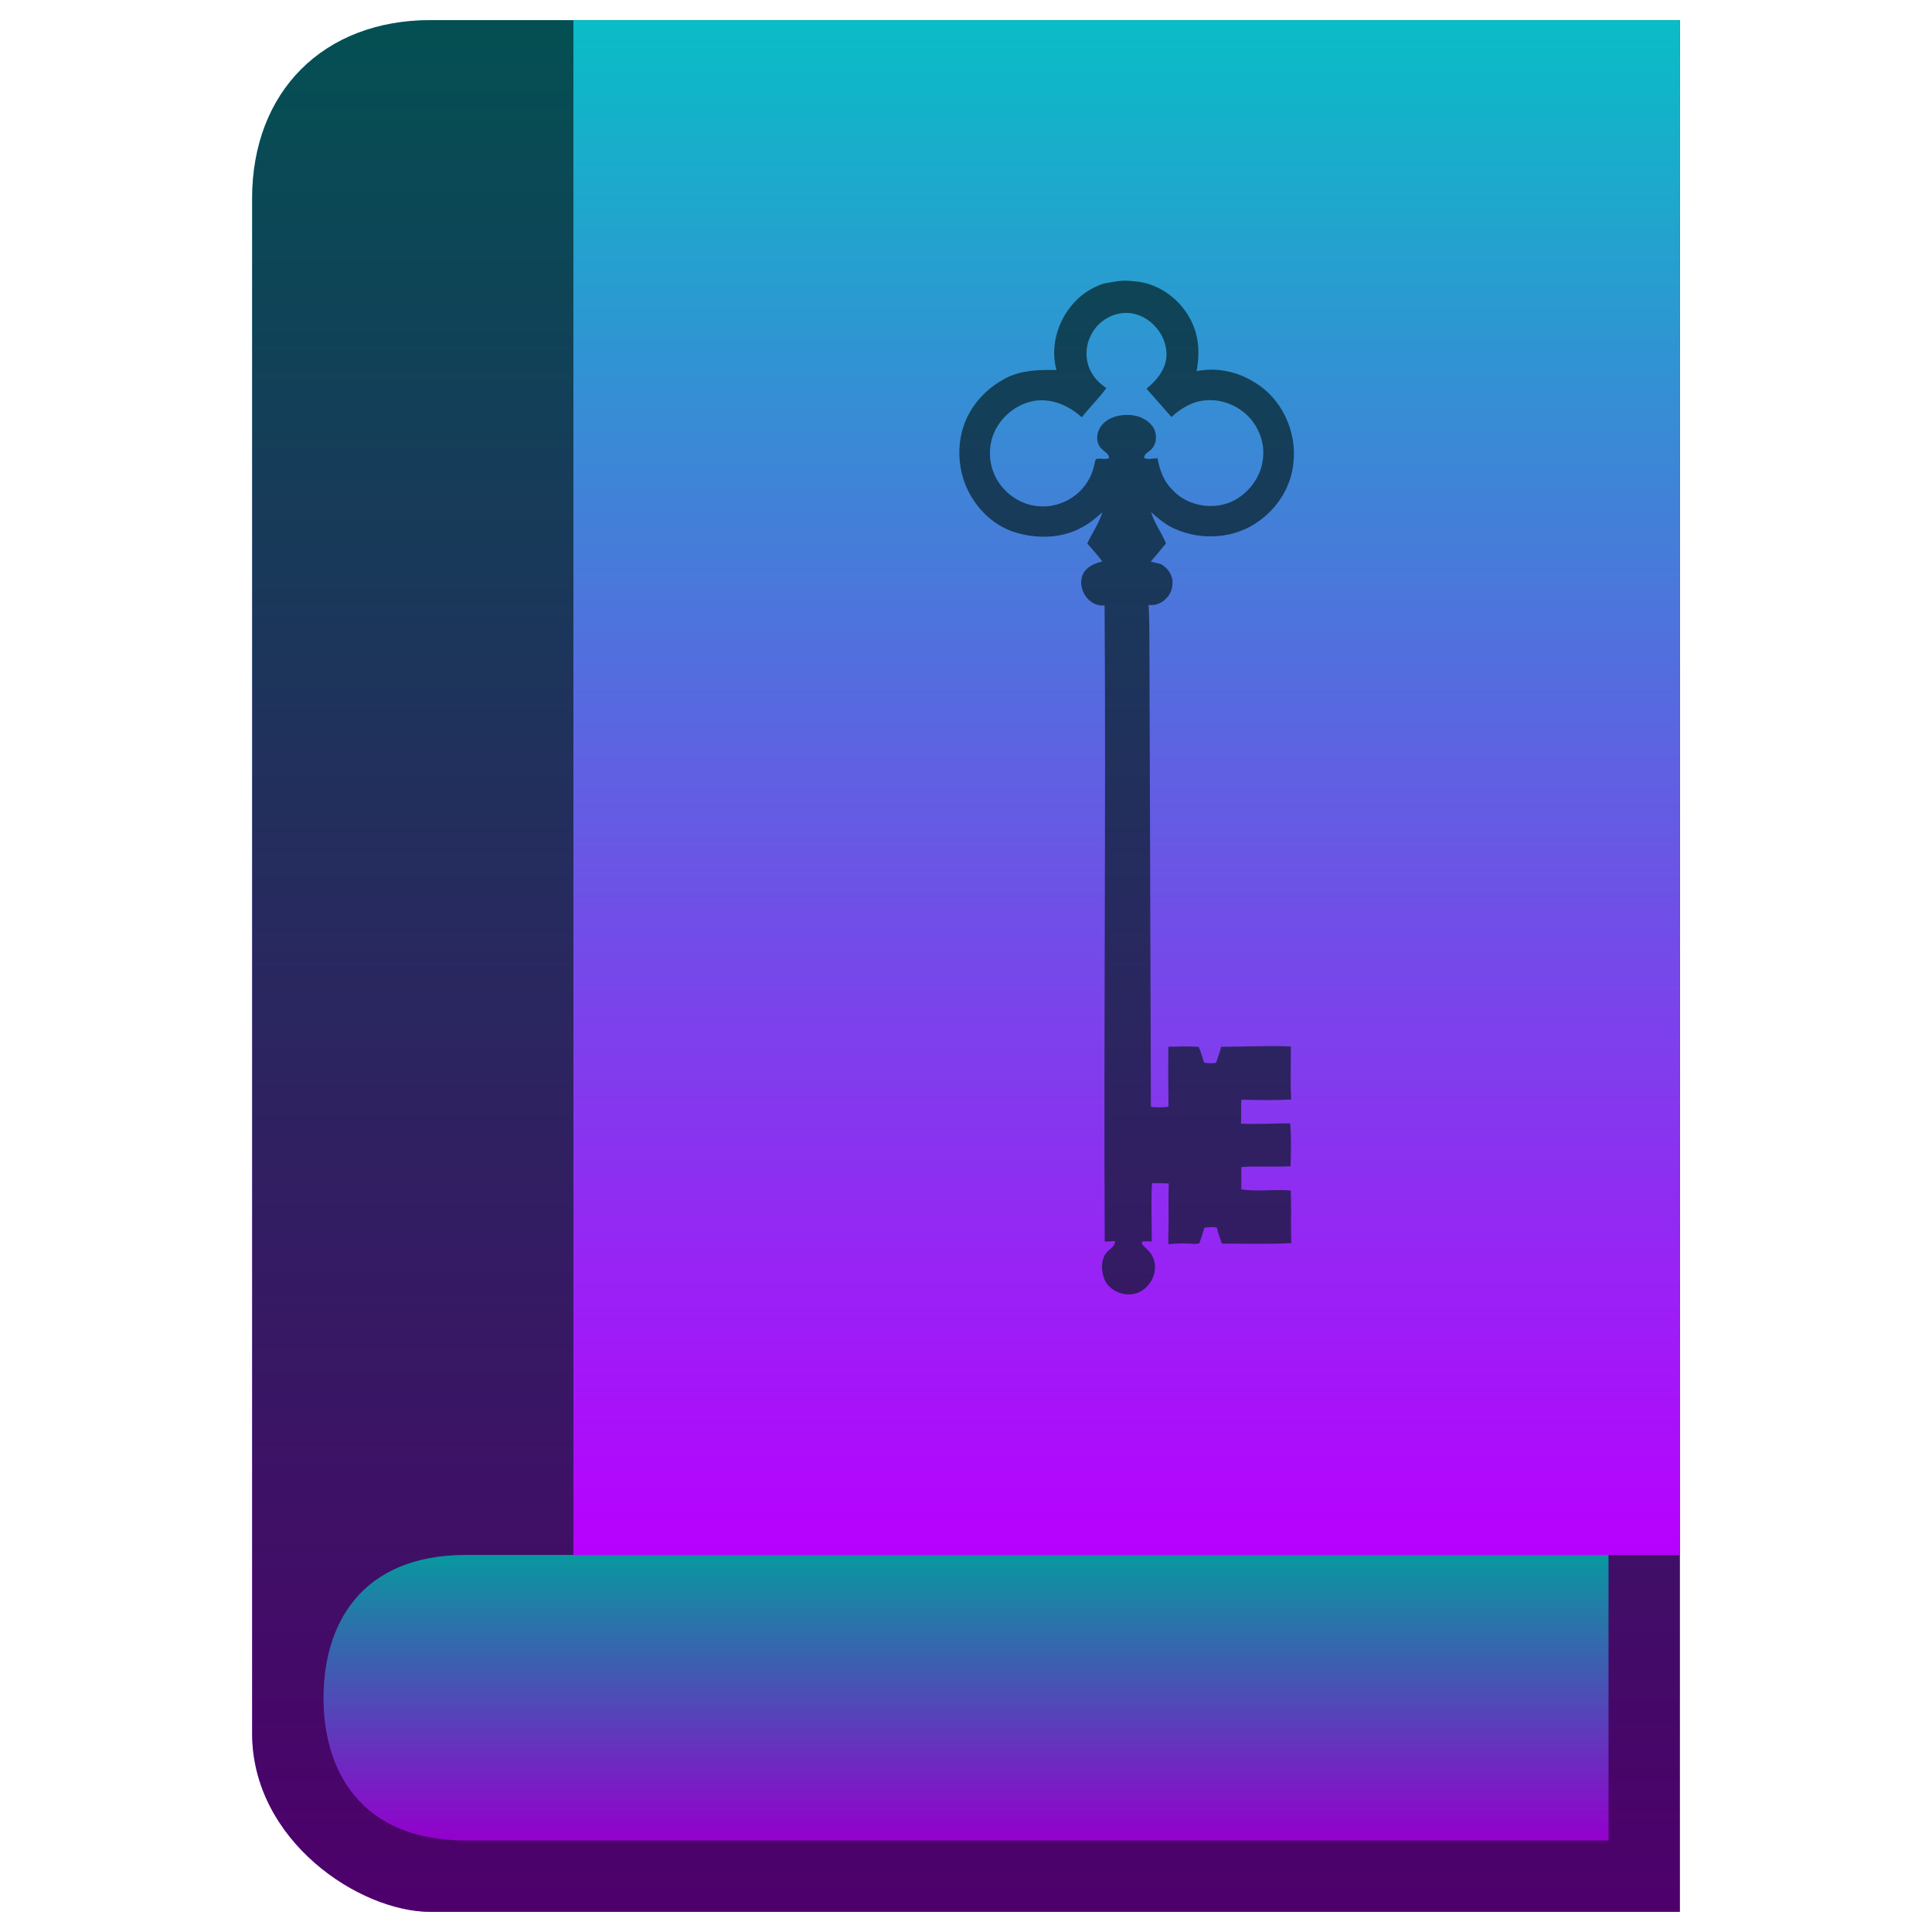
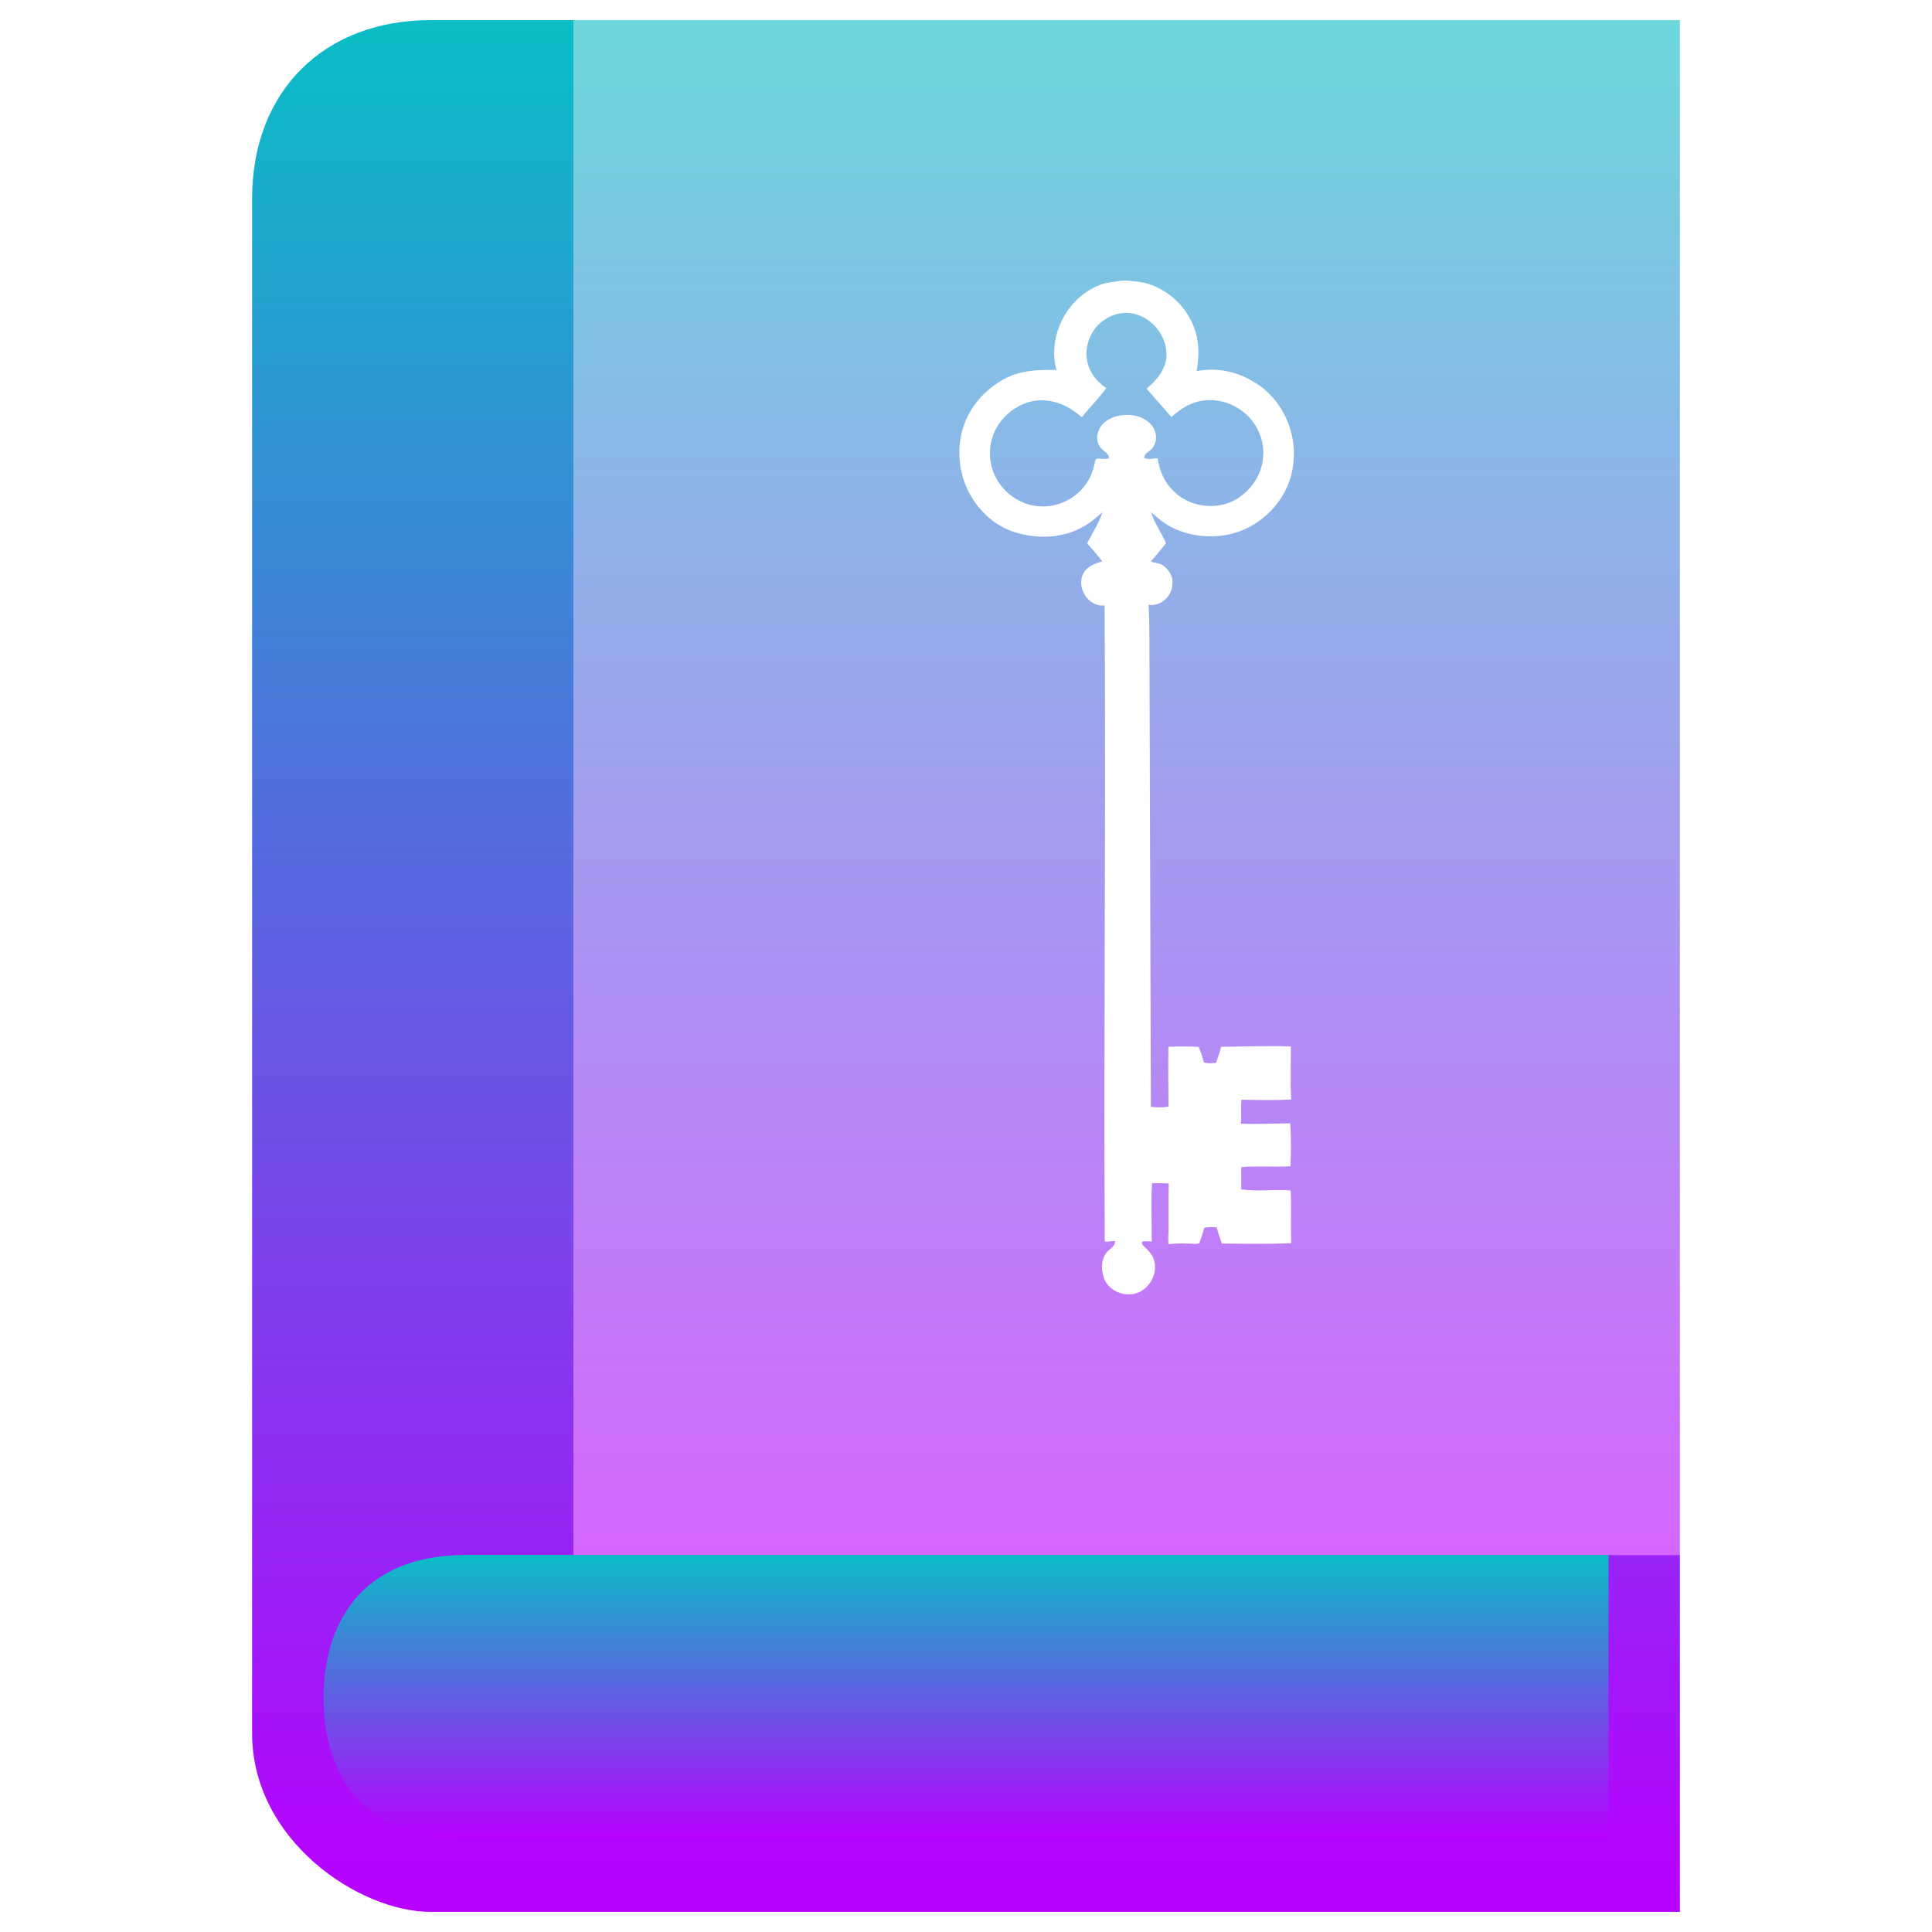
<svg xmlns="http://www.w3.org/2000/svg" width="48" height="48" viewBox="0 0 12.7 12.7" version="1.1" id="svg3073">
-   <defs id="defs3070">
+   <defs>
    <style id="current-color-scheme" type="text/css">
-       .ColorScheme-Text { color: #0abdc6; } .ColorScheme-Highlight { color:#5294e2; }
-      </style>
+    .ColorScheme-Text { color: #0abdc6; } .ColorScheme-Highlight { color:#5294e2; }
+   </style>
    <linearGradient id="arrongin" x1="0%" x2="0%" y1="0%" y2="100%">
-       <stop offset="0%" style="stop-color:#dd9b44; stop-opacity:1" id="stop9192" />
-       <stop offset="100%" style="stop-color:#ad6c16; stop-opacity:1" id="stop9194" />
+       <stop offset="0%" style="stop-color:#dd9b44; stop-opacity:1" />
+       <stop offset="100%" style="stop-color:#ad6c16; stop-opacity:1" />
    </linearGradient>
    <linearGradient id="aurora" x1="0%" x2="0%" y1="0%" y2="100%">
-       <stop offset="0%" style="stop-color:#09D4DF; stop-opacity:1" id="stop9197" />
-       <stop offset="100%" style="stop-color:#9269F4; stop-opacity:1" id="stop9199" />
+       <stop offset="0%" style="stop-color:#09D4DF; stop-opacity:1" />
+       <stop offset="100%" style="stop-color:#9269F4; stop-opacity:1" />
    </linearGradient>
    <linearGradient id="cyberneon" x1="0%" x2="0%" y1="0%" y2="100%">
-       <stop offset="0" style="stop-color:#0abdc6; stop-opacity:1" id="stop9202" />
-       <stop offset="1" style="stop-color:#ea00d9; stop-opacity:1" id="stop9204" />
+       <stop offset="0" style="stop-color:#0abdc6; stop-opacity:1" />
+       <stop offset="1" style="stop-color:#ea00d9; stop-opacity:1" />
    </linearGradient>
    <linearGradient id="fitdance" x1="0%" x2="0%" y1="0%" y2="100%">
-       <stop offset="0%" style="stop-color:#1AD6AB; stop-opacity:1" id="stop9207" />
-       <stop offset="100%" style="stop-color:#329DB6; stop-opacity:1" id="stop9209" />
+       <stop offset="0%" style="stop-color:#1AD6AB; stop-opacity:1" />
+       <stop offset="100%" style="stop-color:#329DB6; stop-opacity:1" />
    </linearGradient>
    <linearGradient id="oomox" x1="0%" x2="0%" y1="0%" y2="100%">
-       <stop offset="0%" style="stop-color:#0abdc6; stop-opacity:1" id="stop9212" />
-       <stop offset="100%" style="stop-color:#b800ff; stop-opacity:1" id="stop9214" />
+       <stop offset="0%" style="stop-color:#0abdc6; stop-opacity:1" />
+       <stop offset="100%" style="stop-color:#b800ff; stop-opacity:1" />
    </linearGradient>
    <linearGradient id="rainblue" x1="0%" x2="0%" y1="0%" y2="100%">
-       <stop offset="0%" style="stop-color:#00F260; stop-opacity:1" id="stop9217" />
-       <stop offset="100%" style="stop-color:#0575E6; stop-opacity:1" id="stop9219" />
+       <stop offset="0%" style="stop-color:#00F260; stop-opacity:1" />
+       <stop offset="100%" style="stop-color:#0575E6; stop-opacity:1" />
    </linearGradient>
    <linearGradient id="sunrise" x1="0%" x2="0%" y1="0%" y2="100%">
-       <stop offset="0%" style="stop-color: #FF8501; stop-opacity:1" id="stop9222" />
-       <stop offset="100%" style="stop-color: #FFCB01; stop-opacity:1" id="stop9224" />
+       <stop offset="0%" style="stop-color: #FF8501; stop-opacity:1" />
+       <stop offset="100%" style="stop-color: #FFCB01; stop-opacity:1" />
    </linearGradient>
    <linearGradient id="telinkrin" x1="0%" x2="0%" y1="0%" y2="100%">
-       <stop offset="0%" style="stop-color: #b2ced6; stop-opacity:1" id="stop9227" />
-       <stop offset="100%" style="stop-color: #6da5b7; stop-opacity:1" id="stop9229" />
+       <stop offset="0%" style="stop-color: #b2ced6; stop-opacity:1" />
+       <stop offset="100%" style="stop-color: #6da5b7; stop-opacity:1" />
    </linearGradient>
    <linearGradient id="60spsycho" x1="0%" x2="0%" y1="0%" y2="100%">
-       <stop offset="0%" style="stop-color: #df5940; stop-opacity:1" id="stop9232" />
-       <stop offset="25%" style="stop-color: #d8d15f; stop-opacity:1" id="stop9234" />
-       <stop offset="50%" style="stop-color: #e9882a; stop-opacity:1" id="stop9236" />
-       <stop offset="100%" style="stop-color: #279362; stop-opacity:1" id="stop9238" />
+       <stop offset="0%" style="stop-color: #df5940; stop-opacity:1" />
+       <stop offset="25%" style="stop-color: #d8d15f; stop-opacity:1" />
+       <stop offset="50%" style="stop-color: #e9882a; stop-opacity:1" />
+       <stop offset="100%" style="stop-color: #279362; stop-opacity:1" />
    </linearGradient>
    <linearGradient id="90ssummer" x1="0%" x2="0%" y1="0%" y2="100%">
-       <stop offset="0%" style="stop-color: #f618c7; stop-opacity:1" id="stop9241" />
-       <stop offset="20%" style="stop-color: #94ffab; stop-opacity:1" id="stop9243" />
-       <stop offset="50%" style="stop-color: #fbfd54; stop-opacity:1" id="stop9245" />
-       <stop offset="100%" style="stop-color: #0f83ae; stop-opacity:1" id="stop9247" />
+       <stop offset="0%" style="stop-color: #f618c7; stop-opacity:1" />
+       <stop offset="20%" style="stop-color: #94ffab; stop-opacity:1" />
+       <stop offset="50%" style="stop-color: #fbfd54; stop-opacity:1" />
+       <stop offset="100%" style="stop-color: #0f83ae; stop-opacity:1" />
    </linearGradient>
  </defs>
-   <g id="layer1">
-     <path style="fill:url(#oomox);fill-opacity:1;filter:url(#filter4577)" d="m 14,6 v 43 c 0,3 3,5 5,5 H 54 V 1 H 19 c -3,0 -5,2 -5,5 z" id="path39" class="ColorScheme-Text" transform="matrix(0.2346277,0,0,0.2346302,-1.62733,-0.1023209)" />
-     <path style="display:inline;fill:#000000;fill-opacity:0.967;filter:url(#filter4577-5);opacity:0.6" d="m 14,6 v 43 c 0,3 3,5 5,5 H 54 V 1 H 19 c -3,0 -5,2 -5,5 z" id="path39-6" transform="matrix(0.2346277,0,0,0.2346302,-1.627355,-0.1023385)" />
-     <path style="fill:url(#oomox);fill-opacity:1.0" d="m 16,48 c 0,2 1,4 4,4 H 52 V 44 H 20 c -3,0 -4,2 -4,4 z" id="path38" class="ColorScheme-Text" transform="matrix(0.2346277,0,0,0.2346302,-1.62733,-0.1023209)" />
-     <path id="path32" style="fill:url(#oomox);fill-opacity:1;filter:url(#filter4577)" class="ColorScheme-Text" d="M 23.001 1 L 23.001 44.001 L 54.001 44.001 L 54.001 1 L 23.001 1 z M 38.427 8.299 C 38.517 8.297 38.595 8.305 38.7 8.317 C 38.947 8.332 39.127 8.396 39.127 8.396 C 39.777 8.606 40.302 9.17 40.458 9.836 C 40.538 10.163 40.518 10.505 40.462 10.834 C 41.006 10.723 41.589 10.841 42.059 11.133 C 42.834 11.578 43.274 12.512 43.173 13.393 C 43.118 14.054 42.738 14.663 42.198 15.041 C 41.532 15.527 40.605 15.587 39.859 15.256 C 39.603 15.147 39.391 14.966 39.185 14.785 C 39.279 15.097 39.482 15.359 39.603 15.66 C 39.459 15.826 39.329 16.007 39.176 16.166 C 39.275 16.207 39.384 16.207 39.482 16.252 C 39.668 16.364 39.808 16.577 39.784 16.8 C 39.777 17.136 39.456 17.435 39.116 17.382 C 39.148 17.972 39.135 18.566 39.141 19.157 C 39.156 23.254 39.167 27.35 39.18 31.447 C 39.345 31.46 39.51 31.471 39.674 31.44 C 39.665 30.881 39.665 30.321 39.669 29.762 C 39.952 29.755 40.237 29.746 40.519 29.766 C 40.58 29.907 40.626 30.055 40.669 30.202 C 40.781 30.235 40.898 30.228 41.01 30.211 C 41.05 30.06 41.116 29.917 41.147 29.764 C 41.798 29.762 42.45 29.727 43.101 29.755 C 43.105 30.25 43.081 30.745 43.112 31.24 C 42.648 31.266 42.183 31.256 41.72 31.246 C 41.69 31.469 41.725 31.692 41.702 31.916 C 42.161 31.94 42.623 31.907 43.083 31.909 C 43.115 32.308 43.106 32.709 43.092 33.11 C 42.633 33.137 42.174 33.097 41.715 33.132 C 41.709 33.339 41.717 33.549 41.711 33.757 C 42.169 33.83 42.637 33.747 43.098 33.79 C 43.118 34.281 43.096 34.772 43.112 35.264 C 42.464 35.297 41.815 35.277 41.167 35.277 C 41.122 35.127 41.058 34.983 41.028 34.83 C 40.912 34.802 40.792 34.816 40.676 34.834 C 40.64 34.98 40.586 35.122 40.539 35.266 C 40.43 35.308 40.314 35.27 40.2 35.277 C 40.025 35.265 39.85 35.278 39.676 35.294 C 39.667 35.227 39.665 35.161 39.667 35.094 C 39.687 34.594 39.664 34.094 39.68 33.594 C 39.525 33.58 39.369 33.59 39.213 33.585 C 39.176 34.129 39.209 34.674 39.204 35.217 C 39.122 35.216 39.041 35.211 38.958 35.213 C 38.901 35.245 38.937 35.306 38.973 35.341 C 39.083 35.446 39.206 35.553 39.255 35.704 C 39.386 36.055 39.191 36.473 38.861 36.634 C 38.524 36.799 38.074 36.649 37.896 36.321 C 37.795 36.089 37.765 35.805 37.901 35.581 C 37.973 35.44 38.181 35.387 38.174 35.206 C 38.079 35.202 37.983 35.234 37.887 35.215 C 37.855 29.276 37.923 23.337 37.883 17.397 C 37.425 17.453 37.08 16.891 37.29 16.496 C 37.397 16.303 37.616 16.217 37.819 16.166 C 37.685 15.991 37.543 15.823 37.396 15.66 C 37.538 15.369 37.723 15.096 37.823 14.787 C 37.651 14.934 37.48 15.089 37.277 15.195 C 36.694 15.531 35.968 15.542 35.339 15.338 C 34.872 15.184 34.474 14.852 34.207 14.442 C 33.811 13.851 33.708 13.078 33.923 12.402 L 33.925 12.402 C 34.114 11.796 34.581 11.299 35.143 11.017 C 35.574 10.804 36.065 10.793 36.535 10.803 C 36.285 9.901 36.784 8.861 37.632 8.471 C 37.855 8.368 37.856 8.38 38.079 8.341 C 38.234 8.314 38.337 8.301 38.427 8.299 z M 38.449 9.204 C 38.047 9.218 37.666 9.474 37.495 9.838 C 37.332 10.163 37.333 10.571 37.522 10.885 C 37.618 11.06 37.77 11.195 37.931 11.31 C 37.722 11.598 37.464 11.847 37.244 12.127 C 36.974 11.883 36.638 11.699 36.273 11.66 C 35.546 11.57 34.83 12.14 34.698 12.849 C 34.625 13.205 34.693 13.59 34.883 13.9 C 35.127 14.298 35.559 14.584 36.028 14.618 C 36.56 14.671 37.107 14.401 37.392 13.95 C 37.5 13.785 37.569 13.595 37.608 13.402 C 37.621 13.359 37.618 13.283 37.685 13.287 C 37.793 13.278 37.903 13.313 38.008 13.274 C 38.011 13.156 37.891 13.101 37.819 13.028 C 37.657 12.894 37.638 12.65 37.729 12.47 C 37.835 12.236 38.089 12.109 38.332 12.074 C 38.64 12.025 38.994 12.099 39.2 12.349 C 39.365 12.54 39.367 12.859 39.182 13.036 C 39.11 13.101 38.985 13.152 38.993 13.268 C 39.114 13.318 39.243 13.276 39.367 13.276 C 39.422 13.591 39.532 13.908 39.764 14.138 C 40.237 14.68 41.13 14.775 41.702 14.336 C 42.046 14.082 42.292 13.683 42.323 13.252 C 42.362 12.885 42.239 12.511 42.015 12.221 C 41.703 11.826 41.184 11.597 40.68 11.655 C 40.327 11.689 40.011 11.882 39.757 12.12 C 39.525 11.854 39.29 11.591 39.057 11.325 C 39.326 11.107 39.573 10.819 39.612 10.462 C 39.674 9.845 39.153 9.23 38.53 9.204 C 38.504 9.203 38.476 9.203 38.449 9.204 z " transform="matrix(0.2346277,0,0,0.2346302,-1.62733,-0.1023209)" />
-     <path style="color:#0abdc6;fill:#000000;fill-opacity:0.197;stroke-width:0.235;filter:url(#filter4577)" d="m 2.127,11.16 c 0,0.469 0.235,0.939 0.939,0.939 H 10.573 V 10.221 H 3.065 c -0.704,0 -0.939,0.469 -0.939,0.939 z" id="path38-6" class="ColorScheme-Text" />
-   </g>
+   <path id="path39" style="display:inline;opacity:1;fill:url(#oomox);fill-opacity:1;filter:url(#filter4577)" class="ColorScheme-Text" d="m 19.001,1 c -3,0 -5.002,2 -5.002,5 V 49 C 13.999,52 17.001,54 19.001,54 h 35 V 44.001 H 23.001 V 1 Z" transform="matrix(0.2346277,0,0,0.2346302,-1.62733,-0.1023209)" />
+   <path style="display:inline;fill:url(#oomox);fill-opacity:1" d="m 16,48 c 0,2 1,4 4,4 H 52 V 44 H 20 c -3,0 -4,2 -4,4 z" id="path38" class="ColorScheme-Text" transform="matrix(0.2346277,0,0,0.2346302,-1.62733,-0.1023209)" />
+   <path id="path32" style="display:inline;opacity:0.6;fill:url(#oomox);fill-opacity:1;filter:url(#filter4577)" class="ColorScheme-Text" d="M 23.001 1 L 23.001 44.001 L 54.001 44.001 L 54.001 1 L 23.001 1 z M 38.427 8.299 C 38.517 8.297 38.595 8.305 38.7 8.317 C 38.947 8.332 39.127 8.396 39.127 8.396 C 39.777 8.606 40.302 9.17 40.458 9.836 C 40.538 10.163 40.518 10.505 40.462 10.834 C 41.006 10.723 41.589 10.841 42.059 11.133 C 42.834 11.578 43.274 12.512 43.173 13.393 C 43.118 14.054 42.738 14.663 42.198 15.041 C 41.532 15.527 40.605 15.587 39.859 15.256 C 39.603 15.147 39.391 14.966 39.185 14.785 C 39.279 15.097 39.482 15.359 39.603 15.66 C 39.459 15.826 39.329 16.007 39.176 16.166 C 39.275 16.207 39.384 16.207 39.482 16.252 C 39.668 16.364 39.808 16.577 39.784 16.8 C 39.777 17.136 39.456 17.435 39.116 17.382 C 39.148 17.972 39.135 18.566 39.141 19.157 C 39.156 23.254 39.167 27.35 39.18 31.447 C 39.345 31.46 39.51 31.471 39.674 31.44 C 39.665 30.881 39.664 30.321 39.669 29.762 C 39.952 29.755 40.237 29.746 40.519 29.766 C 40.58 29.907 40.626 30.055 40.669 30.202 C 40.781 30.235 40.898 30.228 41.01 30.211 C 41.05 30.06 41.116 29.917 41.147 29.764 C 41.798 29.762 42.45 29.727 43.101 29.755 C 43.105 30.25 43.081 30.745 43.112 31.24 C 42.648 31.266 42.183 31.256 41.72 31.246 C 41.69 31.469 41.724 31.692 41.702 31.916 C 42.161 31.94 42.623 31.907 43.083 31.909 C 43.115 32.308 43.106 32.709 43.092 33.11 C 42.633 33.137 42.174 33.097 41.715 33.132 C 41.708 33.339 41.717 33.549 41.711 33.757 C 42.169 33.83 42.637 33.747 43.098 33.79 C 43.118 34.281 43.096 34.772 43.112 35.264 C 42.464 35.297 41.815 35.277 41.167 35.277 C 41.122 35.127 41.058 34.983 41.028 34.83 C 40.912 34.802 40.792 34.816 40.676 34.834 C 40.64 34.98 40.586 35.122 40.539 35.266 C 40.43 35.308 40.314 35.27 40.2 35.277 C 40.025 35.265 39.85 35.278 39.676 35.294 C 39.667 35.227 39.665 35.161 39.667 35.094 C 39.687 34.594 39.664 34.094 39.68 33.594 C 39.525 33.58 39.369 33.59 39.213 33.585 C 39.176 34.129 39.21 34.674 39.204 35.217 C 39.122 35.216 39.041 35.211 38.958 35.213 C 38.901 35.245 38.937 35.306 38.973 35.341 C 39.084 35.446 39.206 35.553 39.255 35.704 C 39.386 36.055 39.191 36.473 38.861 36.634 C 38.524 36.799 38.074 36.649 37.896 36.321 C 37.794 36.089 37.765 35.805 37.901 35.581 C 37.972 35.44 38.181 35.387 38.174 35.206 C 38.079 35.202 37.983 35.234 37.887 35.215 C 37.855 29.276 37.923 23.337 37.883 17.397 C 37.425 17.453 37.08 16.891 37.29 16.496 C 37.397 16.303 37.616 16.217 37.819 16.166 C 37.685 15.991 37.543 15.823 37.396 15.66 C 37.538 15.369 37.723 15.096 37.823 14.787 C 37.651 14.934 37.48 15.089 37.277 15.195 C 36.694 15.531 35.968 15.542 35.339 15.338 C 34.872 15.184 34.474 14.852 34.207 14.442 C 33.811 13.851 33.708 13.078 33.923 12.402 L 33.925 12.402 C 34.114 11.796 34.581 11.299 35.143 11.017 C 35.574 10.804 36.065 10.793 36.535 10.803 C 36.285 9.901 36.784 8.861 37.632 8.471 C 37.855 8.368 37.856 8.38 38.079 8.341 C 38.234 8.314 38.337 8.301 38.427 8.299 z M 38.449 9.204 C 38.047 9.218 37.666 9.474 37.495 9.838 C 37.332 10.163 37.333 10.571 37.522 10.885 C 37.618 11.06 37.77 11.195 37.931 11.31 C 37.722 11.598 37.464 11.847 37.244 12.127 C 36.975 11.883 36.638 11.699 36.273 11.66 C 35.546 11.57 34.83 12.14 34.698 12.849 C 34.625 13.205 34.693 13.59 34.883 13.9 C 35.127 14.298 35.559 14.584 36.028 14.618 C 36.56 14.671 37.107 14.401 37.392 13.95 C 37.5 13.785 37.569 13.595 37.608 13.402 C 37.621 13.359 37.618 13.283 37.685 13.287 C 37.793 13.278 37.903 13.313 38.008 13.274 C 38.011 13.156 37.891 13.101 37.819 13.028 C 37.657 12.894 37.638 12.65 37.729 12.47 C 37.835 12.236 38.089 12.109 38.332 12.074 C 38.64 12.025 38.994 12.099 39.2 12.349 C 39.365 12.54 39.367 12.859 39.182 13.036 C 39.11 13.101 38.985 13.152 38.993 13.268 C 39.114 13.318 39.243 13.276 39.367 13.276 C 39.422 13.591 39.532 13.908 39.764 14.138 C 40.237 14.68 41.13 14.775 41.702 14.336 C 42.046 14.082 42.292 13.683 42.323 13.252 C 42.362 12.885 42.239 12.511 42.015 12.221 C 41.703 11.826 41.184 11.597 40.68 11.655 C 40.327 11.689 40.011 11.882 39.757 12.12 C 39.525 11.854 39.29 11.591 39.057 11.325 C 39.326 11.107 39.573 10.819 39.612 10.462 C 39.674 9.845 39.153 9.23 38.53 9.204 C 38.504 9.203 38.476 9.203 38.449 9.204 z " transform="matrix(0.2346277,0,0,0.2346302,-1.62733,-0.1023209)" />
</svg>
